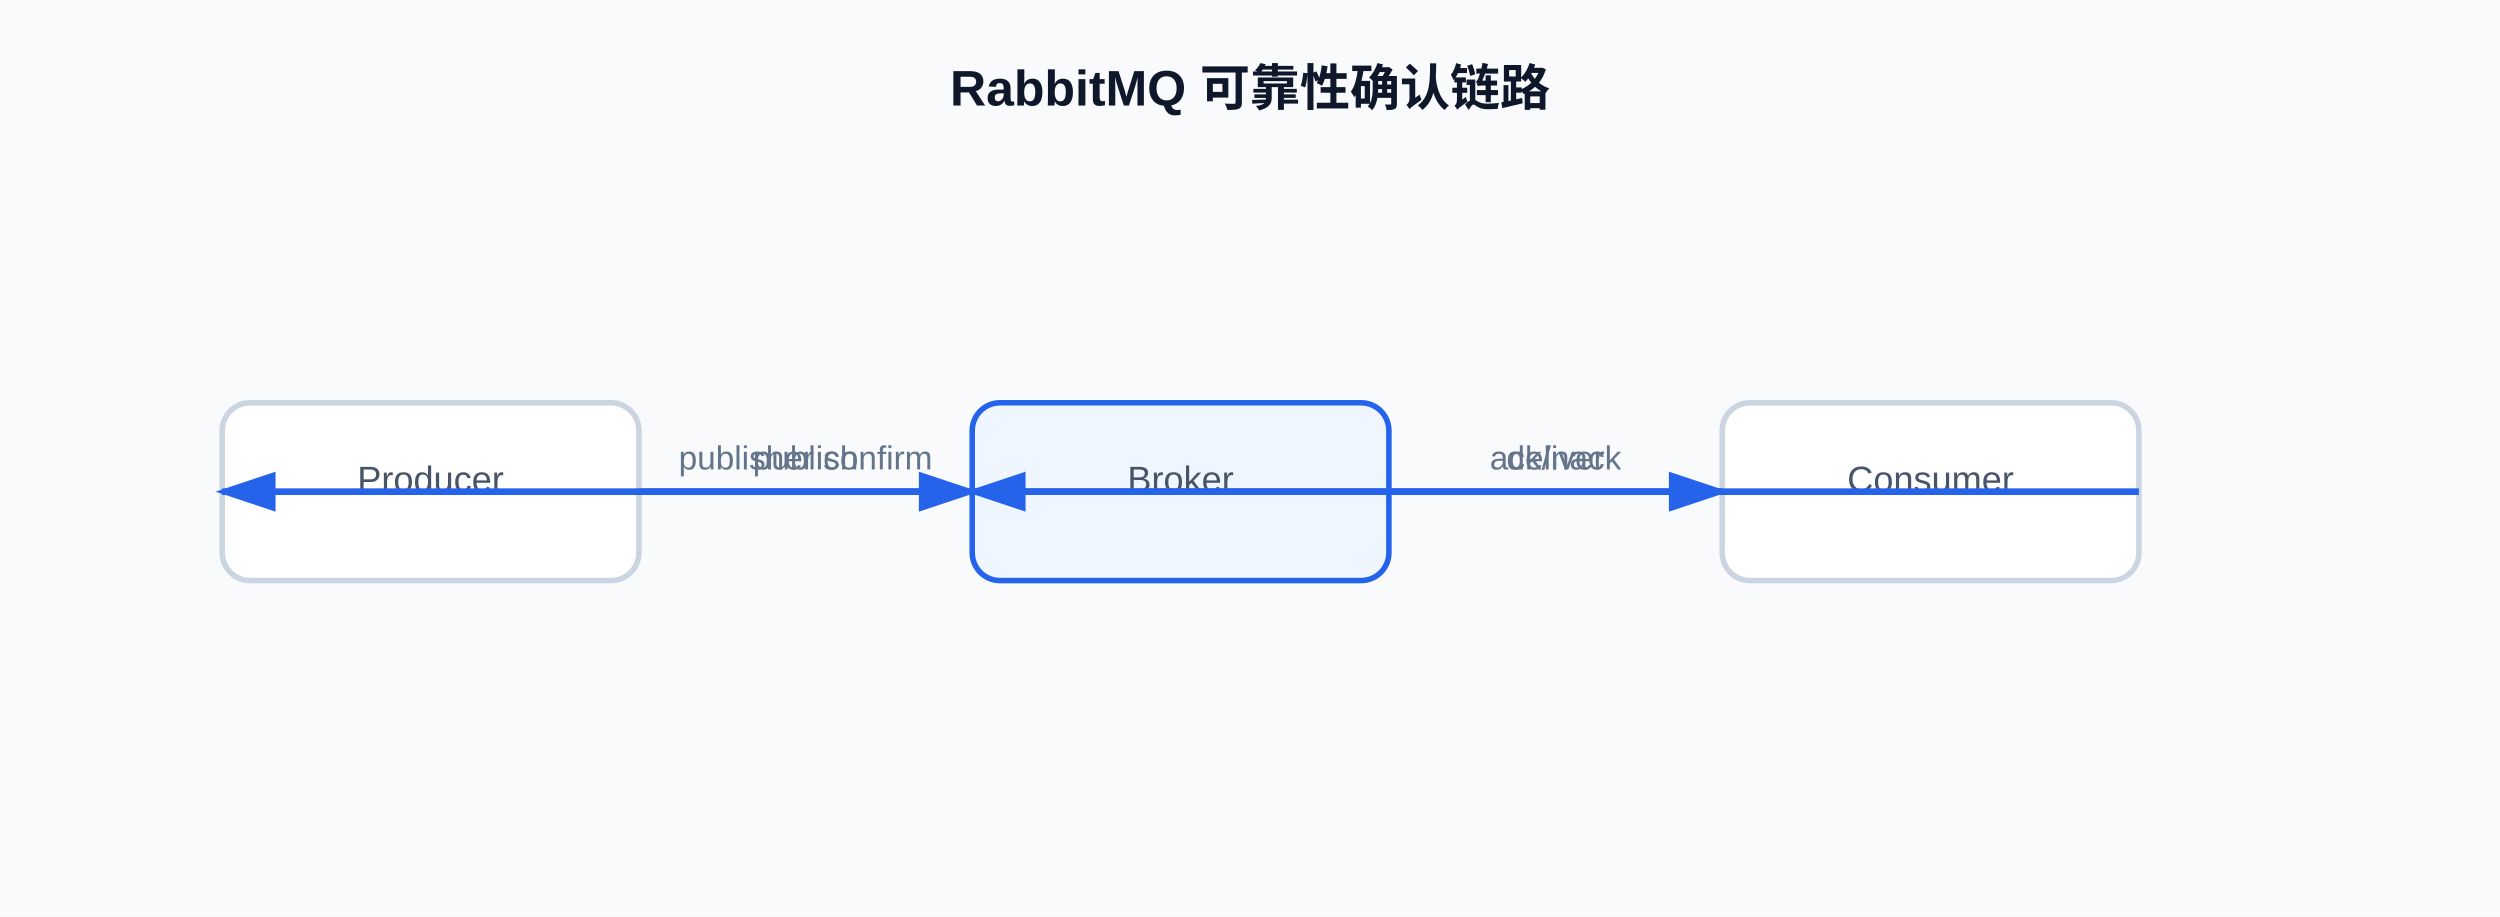
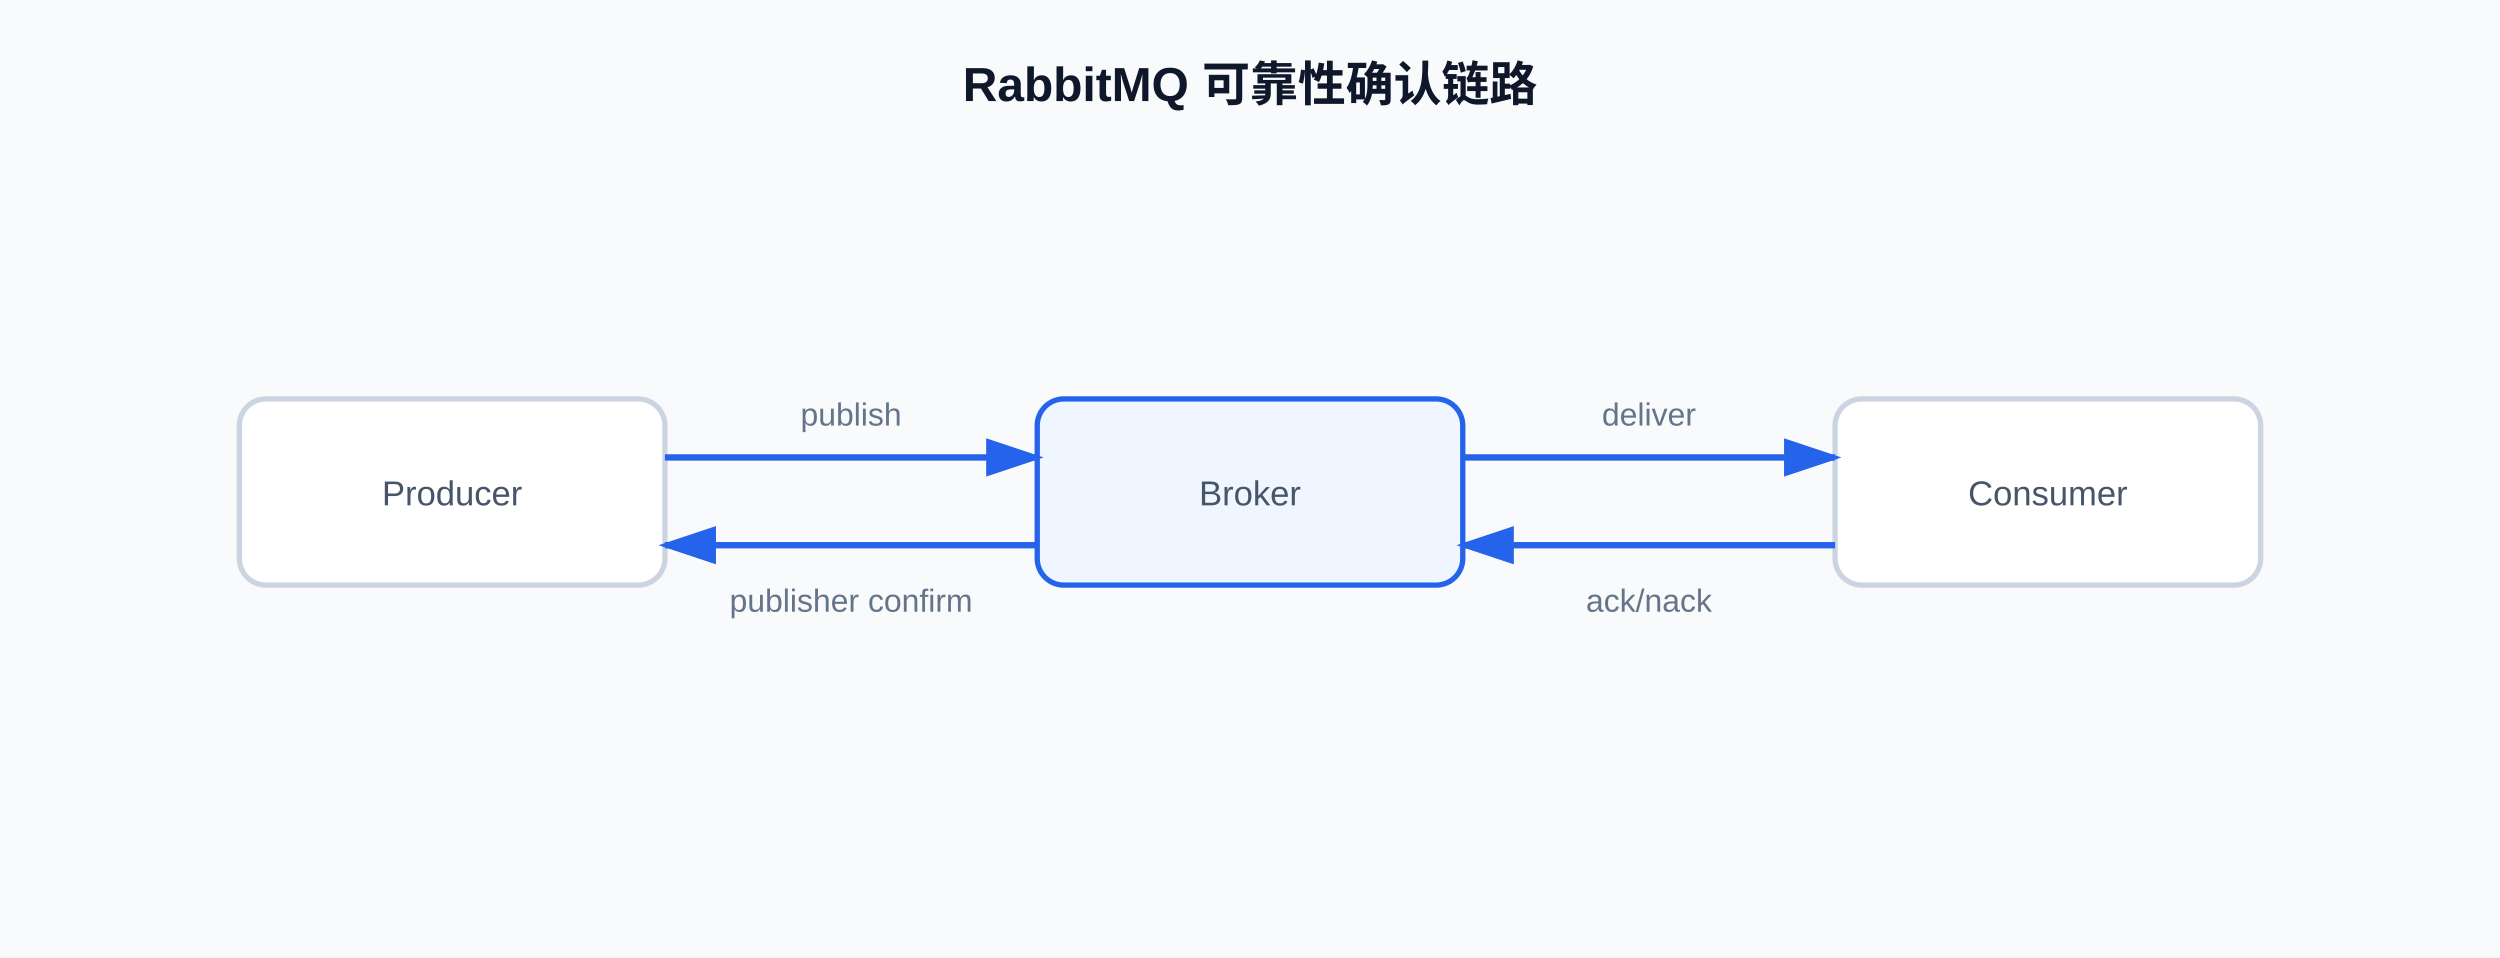
- <svg xmlns="http://www.w3.org/2000/svg" width="900" height="330" viewBox="0 0 900 330" role="img" aria-labelledby="title desc">
+ <svg xmlns="http://www.w3.org/2000/svg" width="940" height="360" viewBox="0 0 940 360" role="img" aria-labelledby="title desc">
  <defs>
    <marker id="arrow" markerWidth="10" markerHeight="10" refX="8" refY="3" orient="auto">
      <path d="M0,0 L9,3 L0,6 Z" fill="#2563eb" />
    </marker>
-     <style>.bg{fill:#f8fafc}.node{fill:#fff;stroke:#cbd5e1;stroke-width:2;rx:10}.main{fill:#eff6ff;stroke:#2563eb;stroke-width:2;rx:10}.store{fill:#ecfdf5;stroke:#059669;stroke-width:2;rx:10}.warn{fill:#fff7ed;stroke:#ea580c;stroke-width:2;rx:10}.group{fill:#ffffff;stroke:#cbd5e1;stroke-width:2;stroke-dasharray:6 4;rx:12}.text{font-family:Arial,'PingFang SC','Microsoft YaHei',sans-serif;fill:#0f172a}.title{font-size:18px;font-weight:700}.body{font-size:13px;fill:#475569}.small{font-size:12px;fill:#64748b}.line{stroke:#2563eb;stroke-width:2.4;fill:none;marker-end:url(#arrow)}.dash{stroke:#94a3b8;stroke-width:1.5;stroke-dasharray:5 5}.msg{stroke:#2563eb;stroke-width:2;fill:none;marker-end:url(#arrow)}</style>
+     <style>.bg{fill:#f8fafc}.node{fill:#fff;stroke:#cbd5e1;stroke-width:2}.main{fill:#eff6ff;stroke:#2563eb;stroke-width:2}.store{fill:#ecfdf5;stroke:#059669;stroke-width:2}.warn{fill:#fff7ed;stroke:#ea580c;stroke-width:2}.group{fill:#fff;stroke:#cbd5e1;stroke-width:2;stroke-dasharray:6 4}.text{font-family:Arial,'PingFang SC','Microsoft YaHei',sans-serif;fill:#0f172a}.title{font-size:18px;font-weight:700}.body{font-size:13px;fill:#475569}.small{font-size:12px;fill:#64748b}.line{stroke:#2563eb;stroke-width:2.4;fill:none;marker-end:url(#arrow)}.dash{stroke:#94a3b8;stroke-width:1.5;stroke-dasharray:5 5}</style>
  </defs>
-   <rect class="bg" width="900" height="330" />
-   <text class="text title" x="450" y="38" text-anchor="middle">RabbitMQ 可靠性确认链路</text>
-   <rect class="node" x="80" y="145" width="150" height="64" />
-   <text class="text body" x="155" y="177" text-anchor="middle">Producer</text>
-   <rect class="main" x="350" y="145" width="150" height="64" />
-   <text class="text body" x="425" y="177" text-anchor="middle">Broker</text>
-   <rect class="node" x="620" y="145" width="150" height="64" />
-   <text class="text body" x="695" y="177" text-anchor="middle">Consumer</text>
-   <path class="line" d="M230 177 L350 177" />
-   <text class="text small" x="290" y="169" text-anchor="middle">publish</text>
-   <path class="line" d="M500 177 L80 177" />
-   <text class="text small" x="290" y="169" text-anchor="middle">publisher confirm</text>
-   <path class="line" d="M500 177 L620 177" />
-   <text class="text small" x="560" y="169" text-anchor="middle">deliver</text>
-   <path class="line" d="M770 177 L350 177" />
-   <text class="text small" x="560" y="169" text-anchor="middle">ack/nack</text>
+   <rect class="bg" width="940" height="360" />
+   <text class="text title" x="470" y="38" text-anchor="middle">RabbitMQ 可靠性确认链路</text>
+   <rect class="node" x="90" y="150" width="160" height="70" rx="10" />
+   <text class="text body" x="170" y="190" text-anchor="middle">Producer</text>
+   <rect class="main" x="390" y="150" width="160" height="70" rx="10" />
+   <text class="text body" x="470" y="190" text-anchor="middle">Broker</text>
+   <rect class="node" x="690" y="150" width="160" height="70" rx="10" />
+   <text class="text body" x="770" y="190" text-anchor="middle">Consumer</text>
+   <path class="line" d="M250 172 L390 172" />
+   <text class="text small" x="320" y="160" text-anchor="middle">publish</text>
+   <path class="line" d="M390 205 L250 205" />
+   <text class="text small" x="320" y="230" text-anchor="middle">publisher confirm</text>
+   <path class="line" d="M550 172 L690 172" />
+   <text class="text small" x="620" y="160" text-anchor="middle">deliver</text>
+   <path class="line" d="M690 205 L550 205" />
+   <text class="text small" x="620" y="230" text-anchor="middle">ack/nack</text>
</svg>
